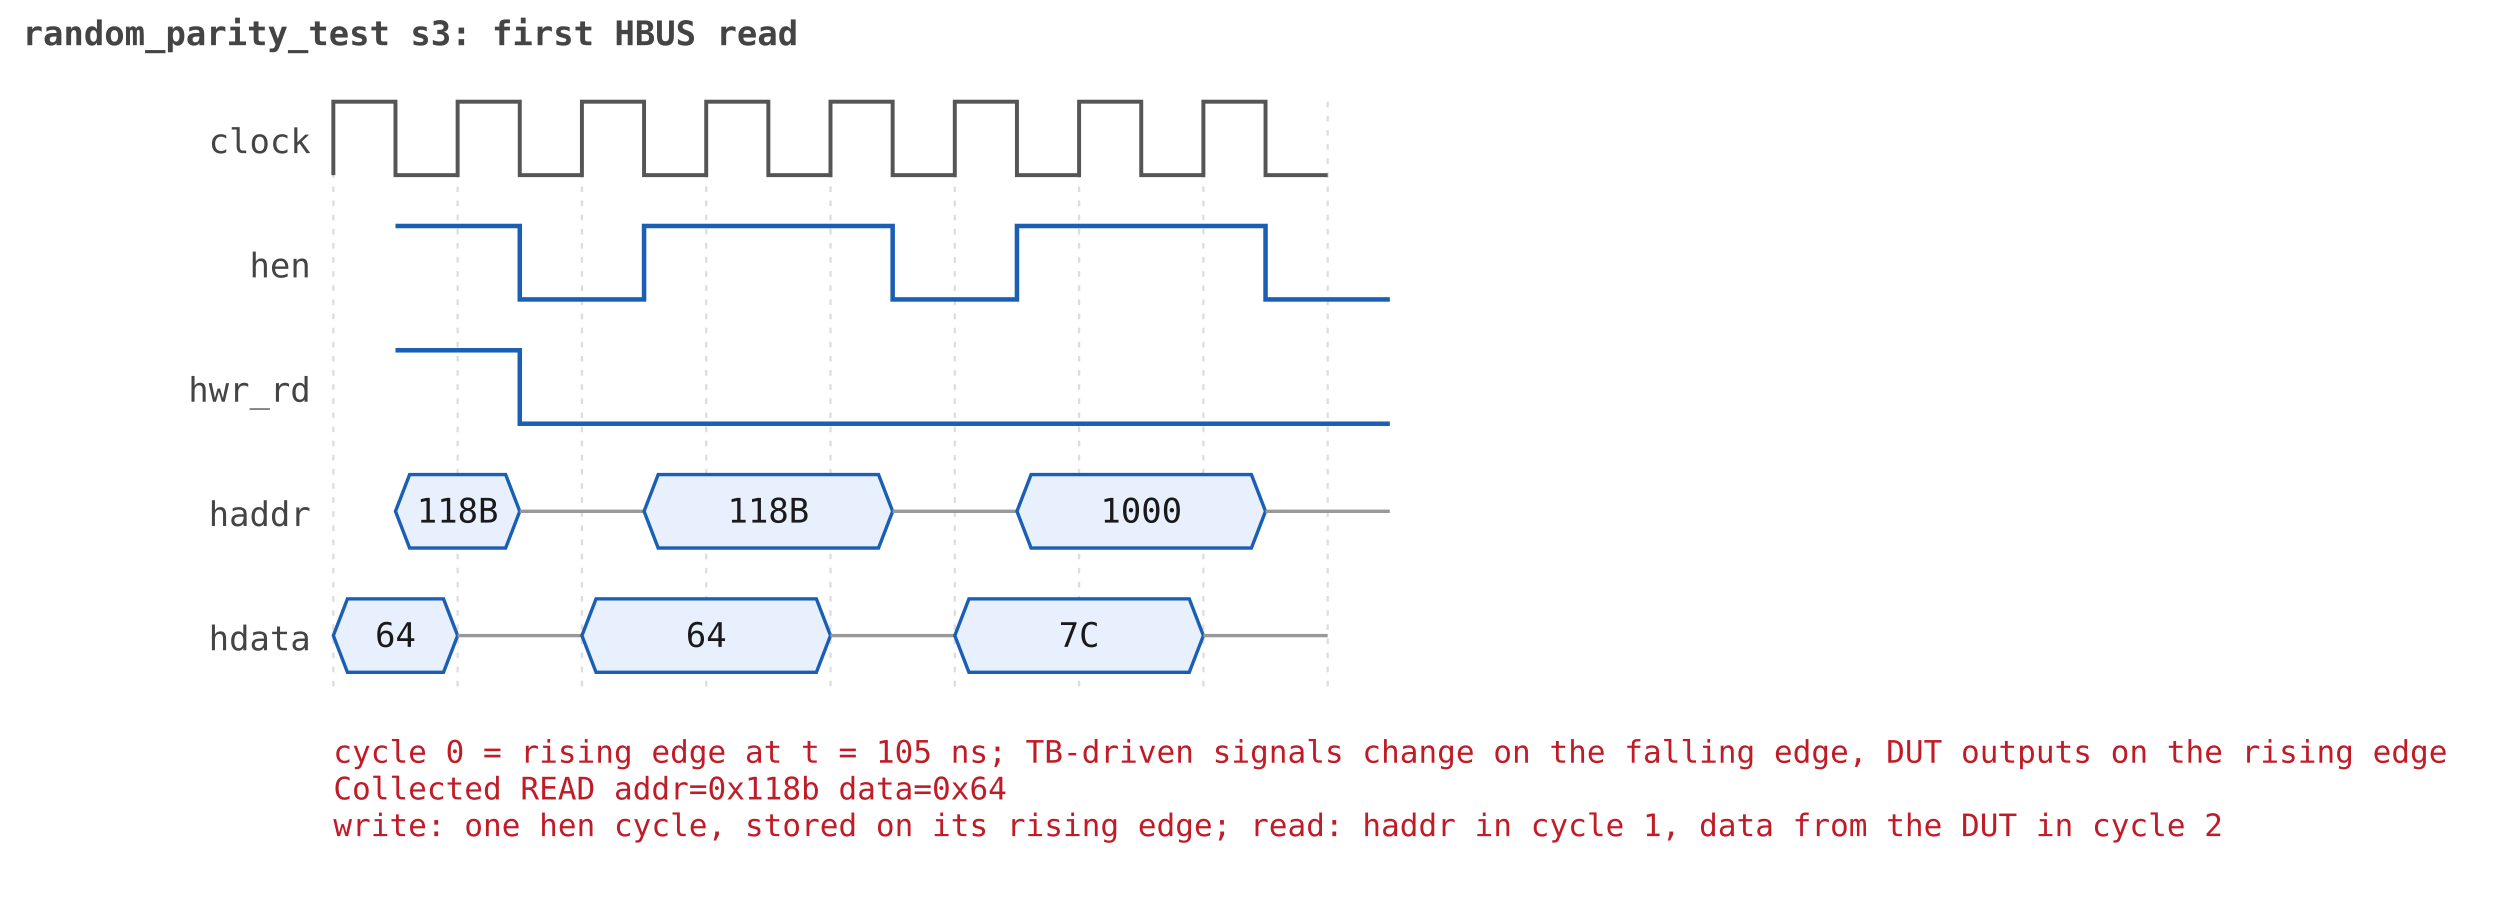
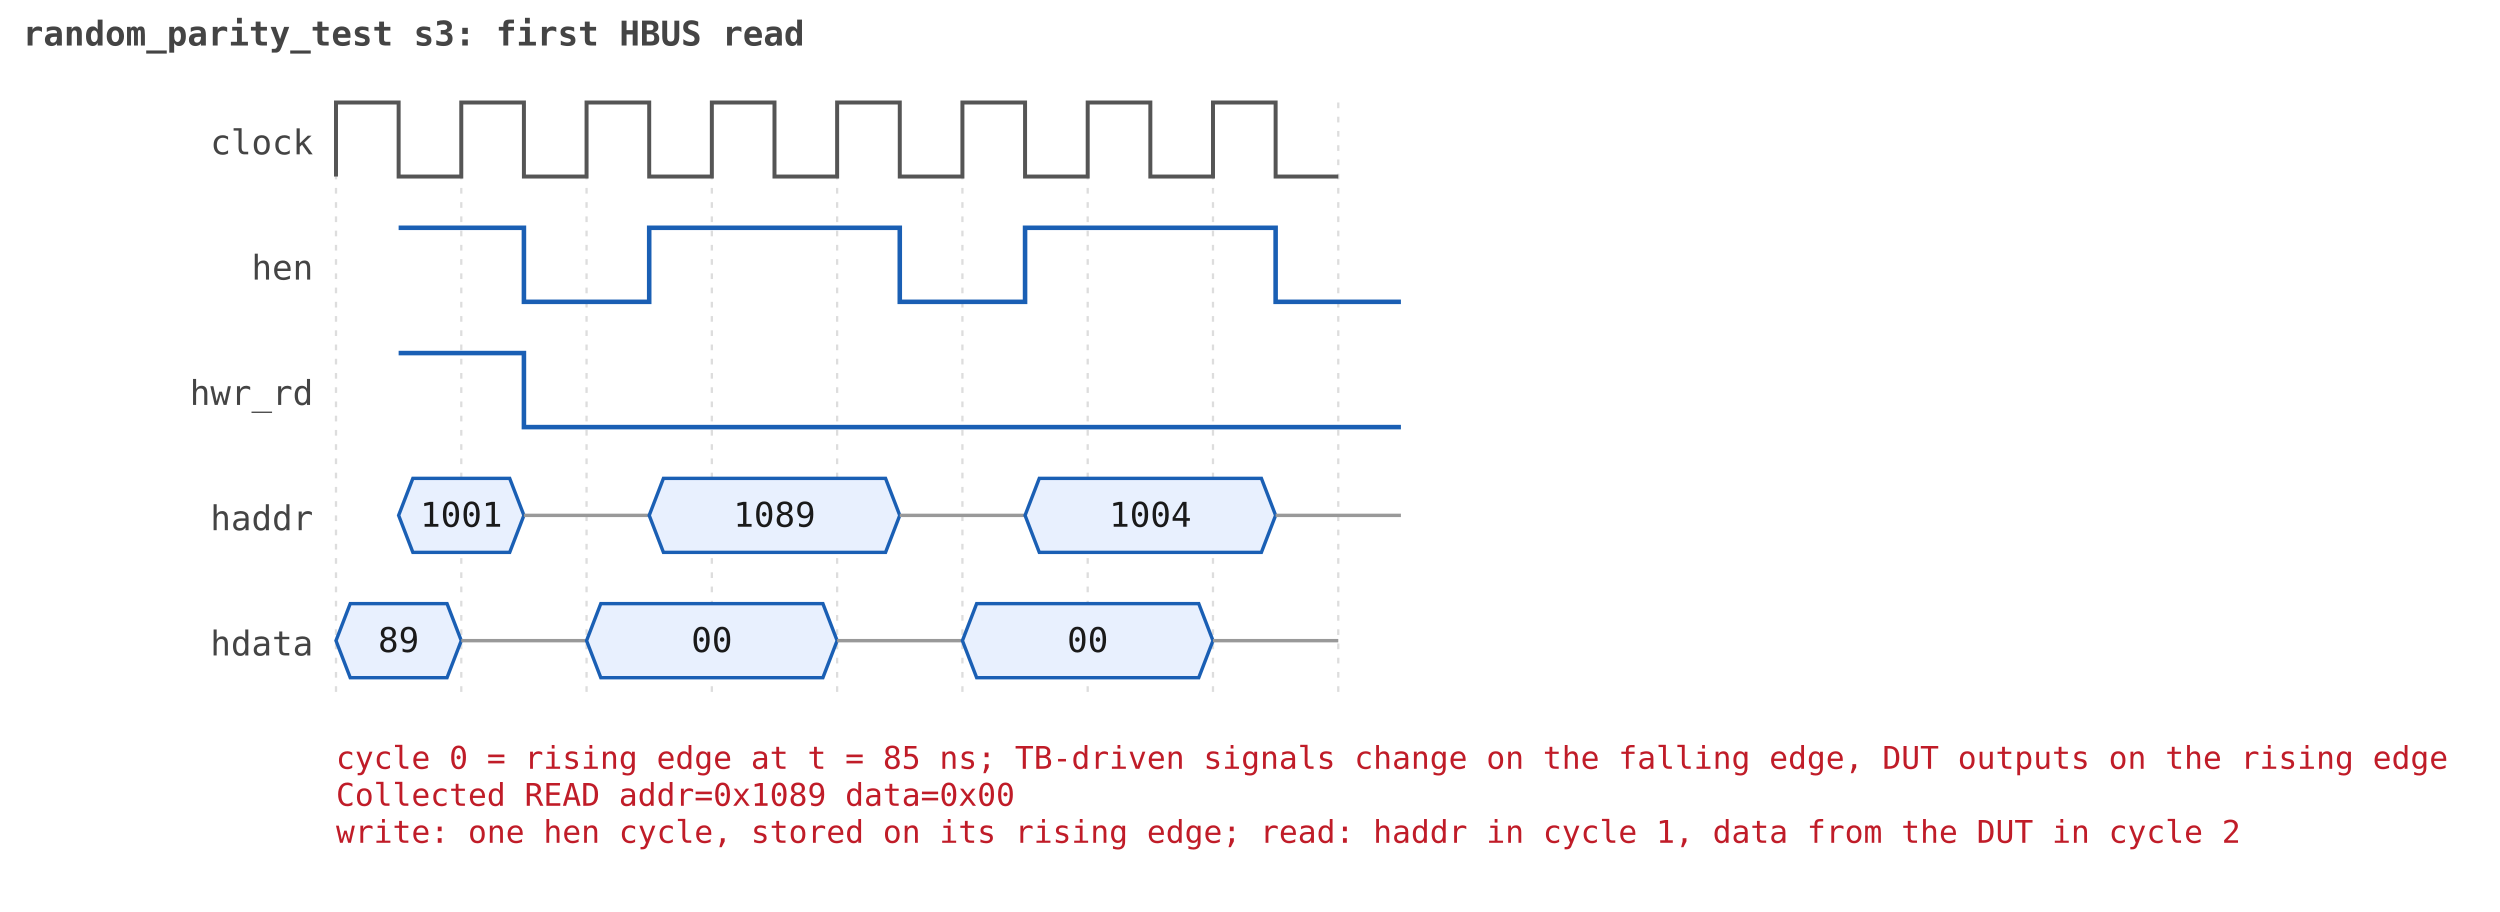
- <svg xmlns="http://www.w3.org/2000/svg" width="885" height="320" viewBox="0 0 885 320" font-family="monospace" font-size="12">
+ <svg xmlns="http://www.w3.org/2000/svg" width="878" height="320" viewBox="0 0 878 320" font-family="monospace" font-size="12">
  <style>.lbl{fill:#444}.sig{fill:none;stroke:#1a5fb4;stroke-width:1.6}.clk{fill:none;stroke:#555;stroke-width:1.4}.bus{fill:#e8f0fe;stroke:#1a5fb4;stroke-width:1.2}.idle{stroke:#999;stroke-width:1.2;stroke-dasharray:0}.z{stroke:#999;stroke-dasharray:3 3}.txt{fill:#1a1a1a;text-anchor:middle}.grid{stroke:#ddd;stroke-width:0.8;stroke-dasharray:2 3}.note{fill:#c01c28;font-size:11px}@media (prefers-color-scheme: dark){.lbl{fill:#ccc}.clk{stroke:#aaa}.txt{fill:#eee}.bus{fill:#1e2a44}.grid{stroke:#444}}</style>
  <text class="lbl" x="8" y="16" font-weight="bold">random_parity_test s3: first HBUS read</text>
  <line class="grid" x1="118" y1="36" x2="118" y2="246" />
  <line class="grid" x1="162" y1="36" x2="162" y2="246" />
  <line class="grid" x1="206" y1="36" x2="206" y2="246" />
  <line class="grid" x1="250" y1="36" x2="250" y2="246" />
  <line class="grid" x1="294" y1="36" x2="294" y2="246" />
  <line class="grid" x1="338" y1="36" x2="338" y2="246" />
  <line class="grid" x1="382" y1="36" x2="382" y2="246" />
  <line class="grid" x1="426" y1="36" x2="426" y2="246" />
  <line class="grid" x1="470" y1="36" x2="470" y2="246" />
  <text class="lbl" x="110" y="54.2" text-anchor="end">clock</text>
  <path class="clk" d="M118,62 L118,36 L140.0,36 L140.0,62 L162,62 L162,62 L162,36 L184.0,36 L184.0,62 L206,62 L206,62 L206,36 L228.0,36 L228.0,62 L250,62 L250,62 L250,36 L272.0,36 L272.0,62 L294,62 L294,62 L294,36 L316.0,36 L316.0,62 L338,62 L338,62 L338,36 L360.0,36 L360.0,62 L382,62 L382,62 L382,36 L404.0,36 L404.0,62 L426,62 L426,62 L426,36 L448.0,36 L448.0,62 L470,62" />
  <text class="lbl" x="110" y="98.2" text-anchor="end">hen</text>
  <path class="sig" d="M140.0,80 L184.0,80 L184.0,80 L184.0,106 L228.0,106 L228.0,106 L228.0,80 L272.0,80 L272.0,80 L316.0,80 L316.0,80 L316.0,106 L360.0,106 L360.0,106 L360.0,80 L404.0,80 L404.0,80 L448.0,80 L448.0,80 L448.0,106 L492.0,106" />
  <text class="lbl" x="110" y="142.2" text-anchor="end">hwr_rd</text>
  <path class="sig" d="M140.0,124 L184.0,124 L184.0,124 L184.0,150 L228.0,150 L228.0,150 L272.0,150 L272.0,150 L316.0,150 L316.0,150 L360.0,150 L360.0,150 L404.0,150 L404.0,150 L448.0,150 L448.0,150 L492.0,150" />
  <text class="lbl" x="110" y="186.2" text-anchor="end">haddr</text>
  <path class="bus" d="M140.0,181.0 L145.0,168 L179.0,168 L184.0,181.0 L179.0,194 L145.0,194 Z" />
-   <text class="txt" x="162.0" y="185.0">118B</text>
+   <text class="txt" x="162.0" y="185.0">1001</text>
  <line class="idle" x1="184.0" y1="181.0" x2="228.0" y2="181.0" />
  <path class="bus" d="M228.0,181.0 L233.0,168 L311.0,168 L316.0,181.0 L311.0,194 L233.0,194 Z" />
-   <text class="txt" x="272.0" y="185.0">118B</text>
+   <text class="txt" x="272.0" y="185.0">1089</text>
  <line class="idle" x1="316.0" y1="181.0" x2="360.0" y2="181.0" />
  <path class="bus" d="M360.0,181.0 L365.0,168 L443.0,168 L448.0,181.0 L443.0,194 L365.0,194 Z" />
-   <text class="txt" x="404.0" y="185.0">1000</text>
+   <text class="txt" x="404.0" y="185.0">1004</text>
  <line class="idle" x1="448.0" y1="181.0" x2="492.0" y2="181.0" />
  <text class="lbl" x="110" y="230.2" text-anchor="end">hdata</text>
  <path class="bus" d="M118,225.0 L123,212 L157,212 L162,225.0 L157,238 L123,238 Z" />
-   <text class="txt" x="140.0" y="229.0">64</text>
+   <text class="txt" x="140.0" y="229.0">89</text>
  <line class="idle" x1="162" y1="225.0" x2="206" y2="225.0" />
  <path class="bus" d="M206,225.0 L211,212 L289,212 L294,225.0 L289,238 L211,238 Z" />
-   <text class="txt" x="250.0" y="229.0">64</text>
+   <text class="txt" x="250.0" y="229.0">00</text>
  <line class="idle" x1="294" y1="225.0" x2="338" y2="225.0" />
  <path class="bus" d="M338,225.0 L343,212 L421,212 L426,225.0 L421,238 L343,238 Z" />
-   <text class="txt" x="382.0" y="229.0">7C</text>
+   <text class="txt" x="382.0" y="229.0">00</text>
  <line class="idle" x1="426" y1="225.0" x2="470" y2="225.0" />
-   <text class="note" x="118" y="270">cycle 0 = rising edge at t = 105 ns; TB-driven signals change on the falling edge, DUT outputs on the rising edge</text>
-   <text class="note" x="118" y="283">Collected READ  addr=0x118b data=0x64</text>
+   <text class="note" x="118" y="270">cycle 0 = rising edge at t = 85 ns; TB-driven signals change on the falling edge, DUT outputs on the rising edge</text>
+   <text class="note" x="118" y="283">Collected READ  addr=0x1089 data=0x00</text>
  <text class="note" x="118" y="296">write: one hen cycle, stored on its rising edge; read: haddr in cycle 1, data from the DUT in cycle 2</text>
</svg>
